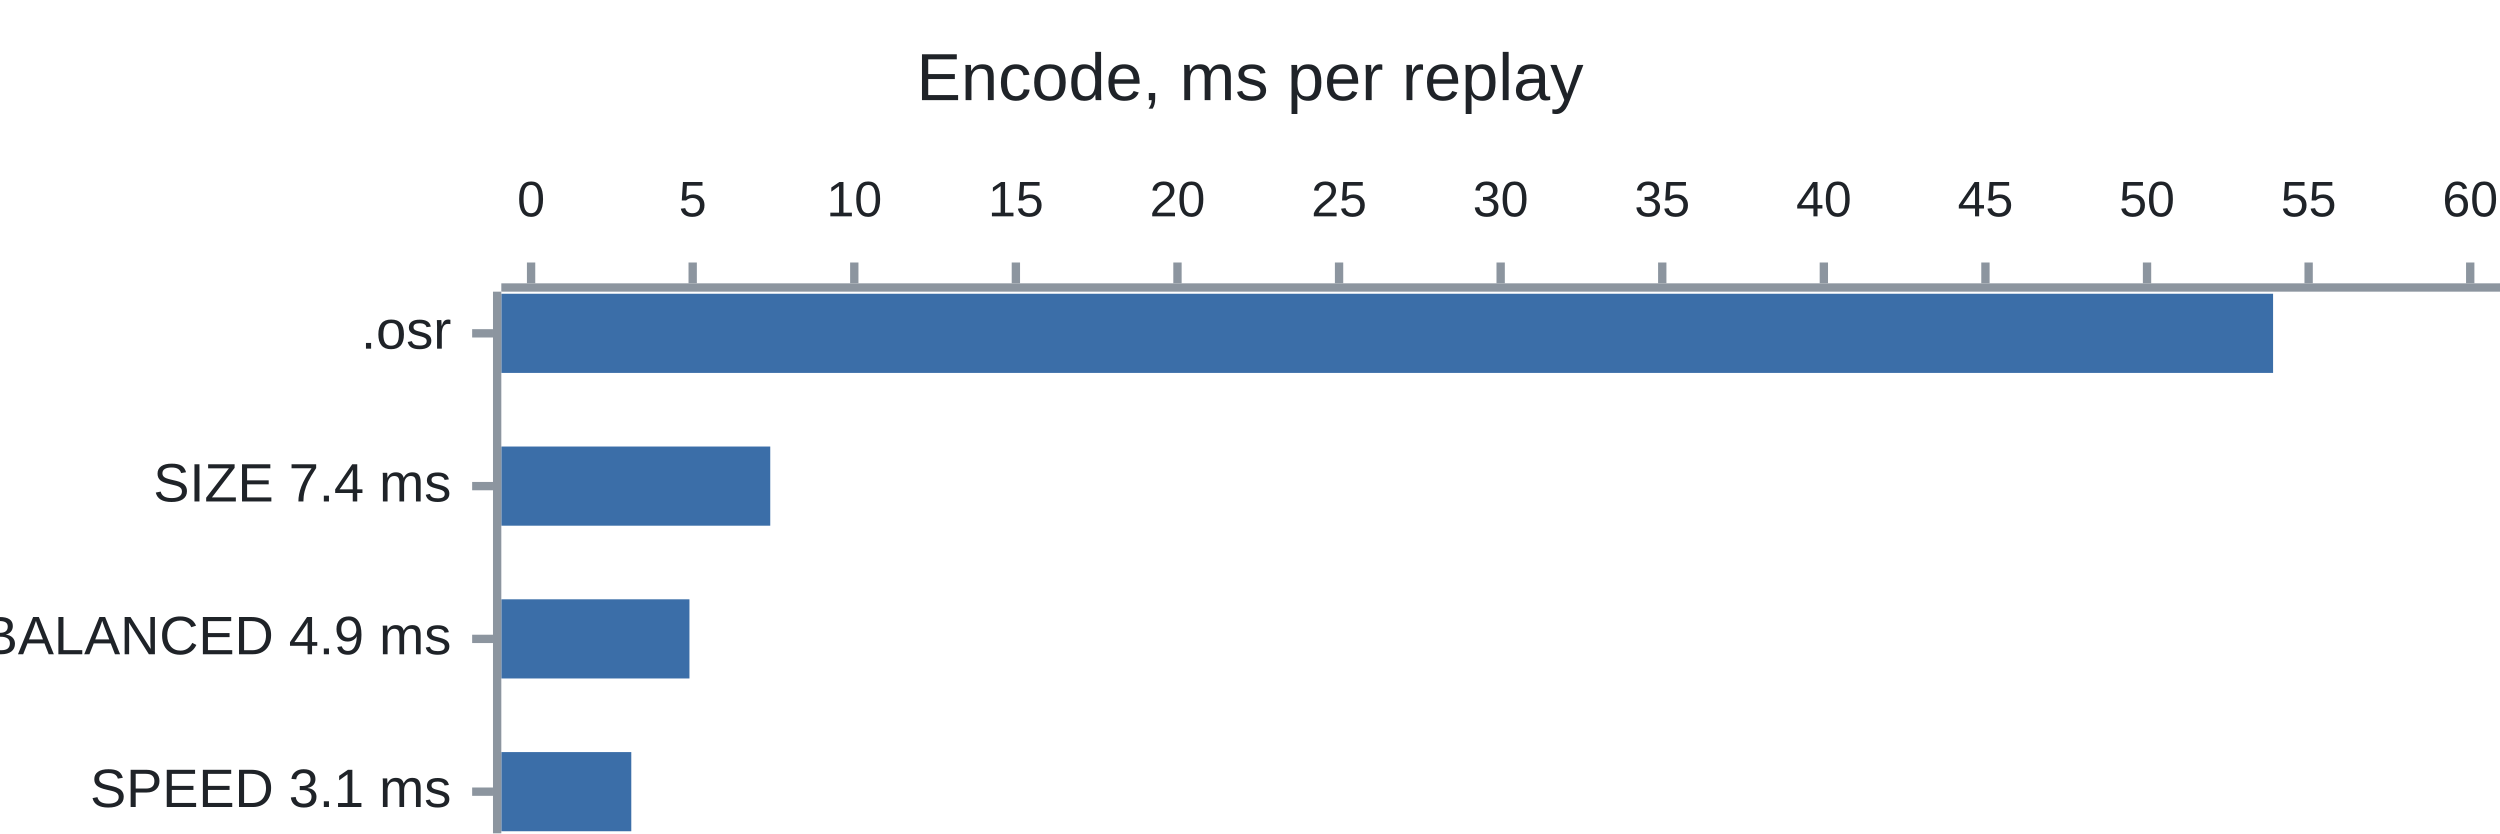
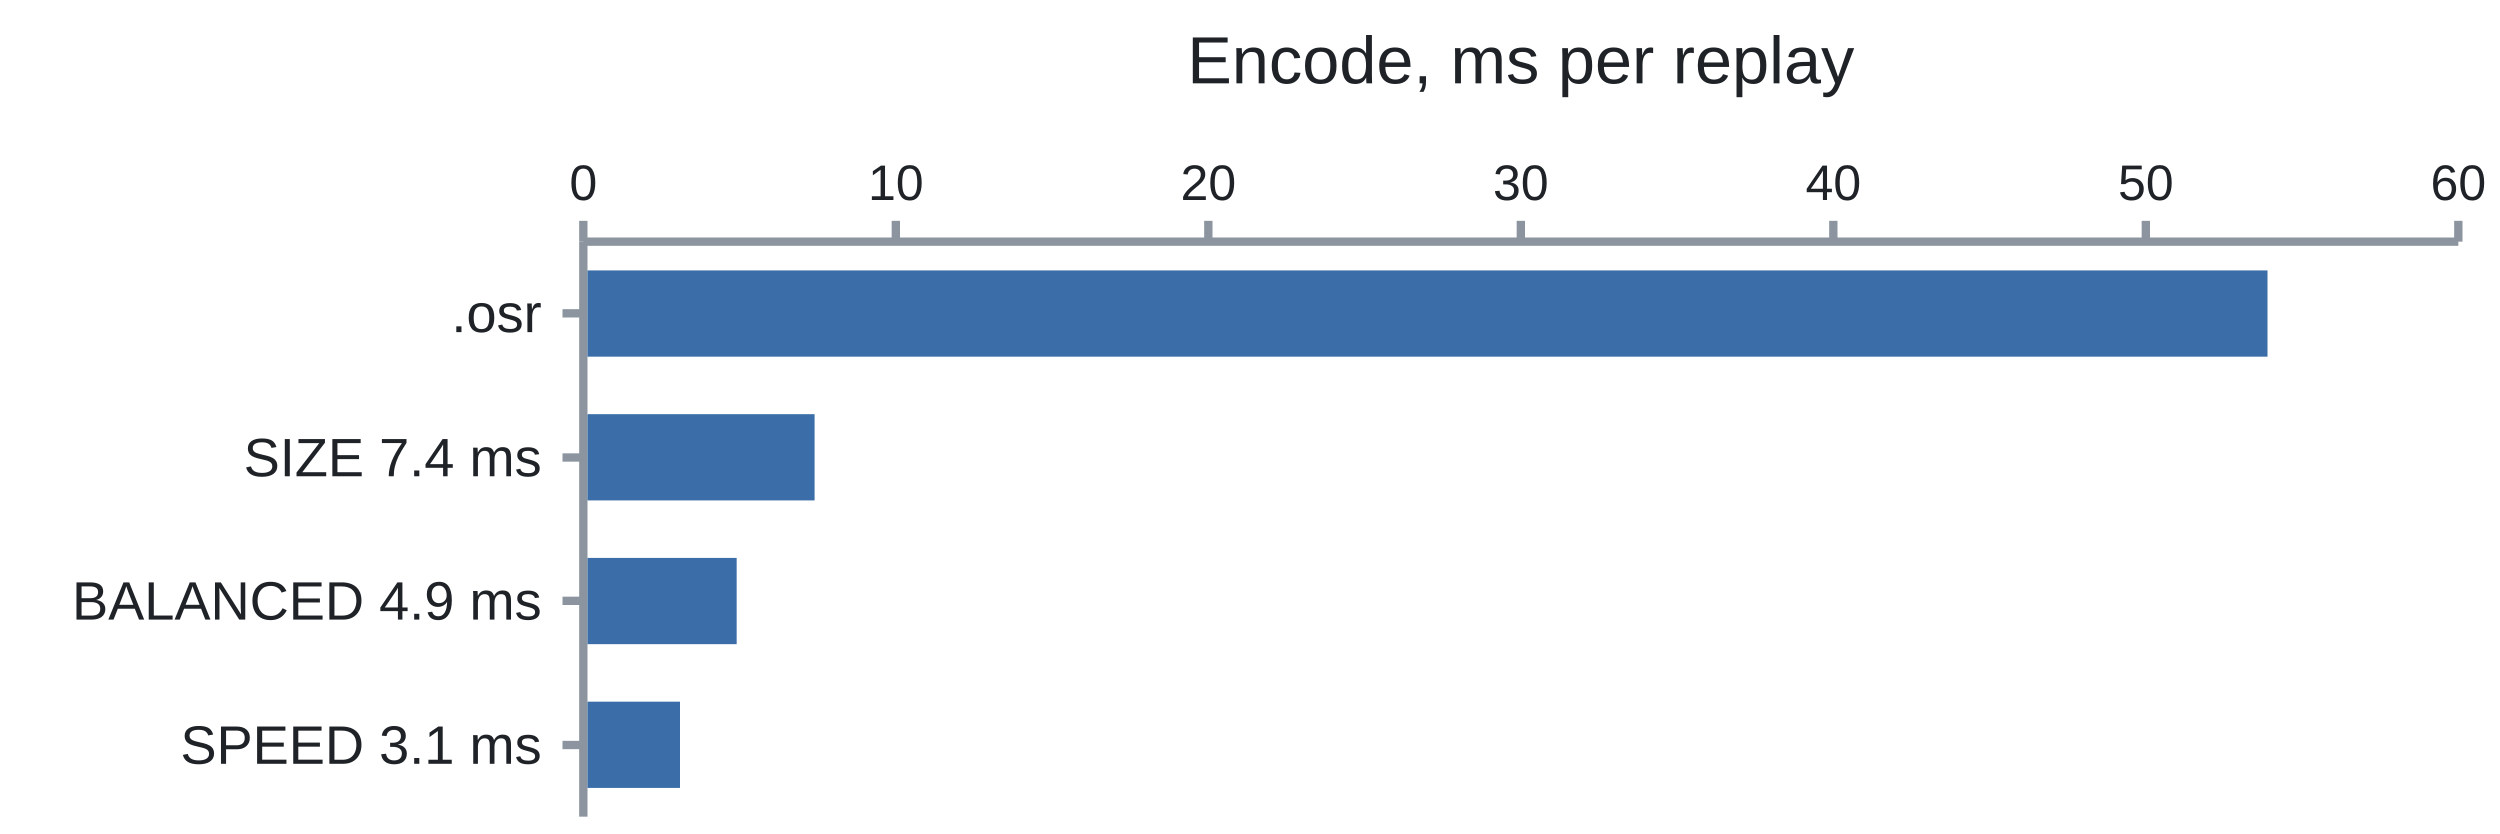
- <svg xmlns="http://www.w3.org/2000/svg" aria-roledescription="xychart" role="graphics-document document" viewBox="0 0 600 200" width="600" height="200" id="c22">
-   <style>#c22{font-family:"trebuchet ms",verdana,arial,sans-serif;font-size:16px;fill:#333;}#c22 .error-icon{fill:#552222;}#c22 .error-text{fill:#552222;stroke:#552222;}#c22 .edge-thickness-normal{stroke-width:1px;}#c22 .edge-thickness-thick{stroke-width:3.5px;}#c22 .edge-pattern-solid{stroke-dasharray:0;}#c22 .edge-thickness-invisible{stroke-width:0;fill:none;}#c22 .edge-pattern-dashed{stroke-dasharray:3;}#c22 .edge-pattern-dotted{stroke-dasharray:2;}#c22 .marker{fill:#333333;stroke:#333333;}#c22 .marker.cross{stroke:#333333;}#c22 svg{font-family:"trebuchet ms",verdana,arial,sans-serif;font-size:16px;}#c22 p{margin:0;}#c22 :root{--mermaid-font-family:"trebuchet ms",verdana,arial,sans-serif;}</style>
-   <g />
-   <g class="main">
-     <rect fill="transparent" class="background" height="200" width="600" />
-     <g class="chart-title">
-       <text transform="translate(300, 19.5) rotate(0)" text-anchor="middle" dominant-baseline="middle" font-size="16" fill="#1f2328" y="0" x="0">Encode, ms per replay</text>
-     </g>
-     <g class="plot">
-       <g class="bar-plot-0">
-         <rect stroke-width="0" stroke="#3b6ea8" fill="#3b6ea8" height="19" width="425.223" y="70.5" x="120.316" />
-         <rect stroke-width="0" stroke="#3b6ea8" fill="#3b6ea8" height="19" width="64.545" y="107.167" x="120.316" />
-         <rect stroke-width="0" stroke="#3b6ea8" fill="#3b6ea8" height="19" width="45.153" y="143.833" x="120.316" />
-         <rect stroke-width="0" stroke="#3b6ea8" fill="#3b6ea8" height="19" width="31.192" y="180.5" x="120.316" />
-       </g>
-     </g>
-     <g class="left-axis">
-       <g class="axisl-line">
-         <path stroke-width="2" stroke="#8c959f" fill="none" d="M 119.316,70 L 119.316,200" />
-       </g>
-       <g class="label">
-         <text transform="translate(108.3159, 80) rotate(0)" text-anchor="end" dominant-baseline="middle" font-size="13" fill="#1f2328" y="0" x="0">.osr</text>
-         <text transform="translate(108.3159, 116.6667) rotate(0)" text-anchor="end" dominant-baseline="middle" font-size="13" fill="#1f2328" y="0" x="0">SIZE 7.4 ms</text>
-         <text transform="translate(108.3159, 153.3333) rotate(0)" text-anchor="end" dominant-baseline="middle" font-size="13" fill="#1f2328" y="0" x="0">BALANCED 4.9 ms</text>
-         <text transform="translate(108.3159, 190) rotate(0)" text-anchor="end" dominant-baseline="middle" font-size="13" fill="#1f2328" y="0" x="0">SPEED 3.1 ms</text>
-       </g>
-       <g class="ticks">
-         <path stroke-width="2" stroke="#8c959f" fill="none" d="M 118.316,80 L 113.316,80" />
-         <path stroke-width="2" stroke="#8c959f" fill="none" d="M 118.316,116.667 L 113.316,116.667" />
-         <path stroke-width="2" stroke="#8c959f" fill="none" d="M 118.316,153.333 L 113.316,153.333" />
-         <path stroke-width="2" stroke="#8c959f" fill="none" d="M 118.316,190 L 113.316,190" />
-       </g>
-     </g>
-     <g class="top-axis">
-       <g class="axis-line">
-         <path stroke-width="2" stroke="#8c959f" fill="none" d="M 120.316,69 L 600,69" />
-       </g>
-       <g class="label">
-         <text transform="translate(127.4624, 44) rotate(0)" text-anchor="middle" dominant-baseline="text-before-edge" font-size="12" fill="#1f2328" y="0" x="0">0</text>
-         <text transform="translate(166.245, 44) rotate(0)" text-anchor="middle" dominant-baseline="text-before-edge" font-size="12" fill="#1f2328" y="0" x="0">5</text>
-         <text transform="translate(205.0276, 44) rotate(0)" text-anchor="middle" dominant-baseline="text-before-edge" font-size="12" fill="#1f2328" y="0" x="0">10</text>
-         <text transform="translate(243.8102, 44) rotate(0)" text-anchor="middle" dominant-baseline="text-before-edge" font-size="12" fill="#1f2328" y="0" x="0">15</text>
-         <text transform="translate(282.5928, 44) rotate(0)" text-anchor="middle" dominant-baseline="text-before-edge" font-size="12" fill="#1f2328" y="0" x="0">20</text>
-         <text transform="translate(321.3754, 44) rotate(0)" text-anchor="middle" dominant-baseline="text-before-edge" font-size="12" fill="#1f2328" y="0" x="0">25</text>
-         <text transform="translate(360.158, 44) rotate(0)" text-anchor="middle" dominant-baseline="text-before-edge" font-size="12" fill="#1f2328" y="0" x="0">30</text>
-         <text transform="translate(398.9406, 44) rotate(0)" text-anchor="middle" dominant-baseline="text-before-edge" font-size="12" fill="#1f2328" y="0" x="0">35</text>
-         <text transform="translate(437.7231, 44) rotate(0)" text-anchor="middle" dominant-baseline="text-before-edge" font-size="12" fill="#1f2328" y="0" x="0">40</text>
-         <text transform="translate(476.5057, 44) rotate(0)" text-anchor="middle" dominant-baseline="text-before-edge" font-size="12" fill="#1f2328" y="0" x="0">45</text>
-         <text transform="translate(515.2883, 44) rotate(0)" text-anchor="middle" dominant-baseline="text-before-edge" font-size="12" fill="#1f2328" y="0" x="0">50</text>
-         <text transform="translate(554.0709, 44) rotate(0)" text-anchor="middle" dominant-baseline="text-before-edge" font-size="12" fill="#1f2328" y="0" x="0">55</text>
-         <text transform="translate(592.8535, 44) rotate(0)" text-anchor="middle" dominant-baseline="text-before-edge" font-size="12" fill="#1f2328" y="0" x="0">60</text>
-       </g>
-       <g class="ticks">
-         <path stroke-width="2" stroke="#8c959f" fill="none" d="M 127.462,68 L 127.462,63" />
-         <path stroke-width="2" stroke="#8c959f" fill="none" d="M 166.245,68 L 166.245,63" />
-         <path stroke-width="2" stroke="#8c959f" fill="none" d="M 205.028,68 L 205.028,63" />
-         <path stroke-width="2" stroke="#8c959f" fill="none" d="M 243.81,68 L 243.81,63" />
-         <path stroke-width="2" stroke="#8c959f" fill="none" d="M 282.593,68 L 282.593,63" />
-         <path stroke-width="2" stroke="#8c959f" fill="none" d="M 321.375,68 L 321.375,63" />
-         <path stroke-width="2" stroke="#8c959f" fill="none" d="M 360.158,68 L 360.158,63" />
-         <path stroke-width="2" stroke="#8c959f" fill="none" d="M 398.941,68 L 398.941,63" />
-         <path stroke-width="2" stroke="#8c959f" fill="none" d="M 437.723,68 L 437.723,63" />
-         <path stroke-width="2" stroke="#8c959f" fill="none" d="M 476.506,68 L 476.506,63" />
-         <path stroke-width="2" stroke="#8c959f" fill="none" d="M 515.288,68 L 515.288,63" />
-         <path stroke-width="2" stroke="#8c959f" fill="none" d="M 554.071,68 L 554.071,63" />
-         <path stroke-width="2" stroke="#8c959f" fill="none" d="M 592.854,68 L 592.854,63" />
-       </g>
-     </g>
-   </g>
-   <g class="mermaid-tmp-group" />
+ <svg xmlns="http://www.w3.org/2000/svg" width="600" height="200" viewBox="0 0 600 200" font-family="&quot;trebuchet ms&quot;, verdana, arial, sans-serif">
+   <text x="365.0" y="20" font-size="16" fill="#1f2328" text-anchor="middle">Encode, ms per replay</text>
+   <path d="M140 58H590M140 58V196" stroke="#8c959f" stroke-width="2" fill="none" />
+   <path d="M140.0 58v-5" stroke="#8c959f" stroke-width="2" />
+   <text x="140.0" y="48" font-size="12" fill="#1f2328" text-anchor="middle">0</text>
+   <path d="M215.0 58v-5" stroke="#8c959f" stroke-width="2" />
+   <text x="215.0" y="48" font-size="12" fill="#1f2328" text-anchor="middle">10</text>
+   <path d="M290.0 58v-5" stroke="#8c959f" stroke-width="2" />
+   <text x="290.0" y="48" font-size="12" fill="#1f2328" text-anchor="middle">20</text>
+   <path d="M365.0 58v-5" stroke="#8c959f" stroke-width="2" />
+   <text x="365.0" y="48" font-size="12" fill="#1f2328" text-anchor="middle">30</text>
+   <path d="M440.0 58v-5" stroke="#8c959f" stroke-width="2" />
+   <text x="440.0" y="48" font-size="12" fill="#1f2328" text-anchor="middle">40</text>
+   <path d="M515.0 58v-5" stroke="#8c959f" stroke-width="2" />
+   <text x="515.0" y="48" font-size="12" fill="#1f2328" text-anchor="middle">50</text>
+   <path d="M590.0 58v-5" stroke="#8c959f" stroke-width="2" />
+   <text x="590.0" y="48" font-size="12" fill="#1f2328" text-anchor="middle">60</text>
+   <path d="M140 75.2h-5" stroke="#8c959f" stroke-width="2" />
+   <text x="130" y="75.2" font-size="13" fill="#1f2328" text-anchor="end" dominant-baseline="central">.osr</text>
+   <rect x="141" y="64.9" width="403.2" height="20.7" fill="#3b6ea8" />
+   <path d="M140 109.8h-5" stroke="#8c959f" stroke-width="2" />
+   <text x="130" y="109.8" font-size="13" fill="#1f2328" text-anchor="end" dominant-baseline="central">SIZE 7.4 ms</text>
+   <rect x="141" y="99.4" width="54.5" height="20.7" fill="#3b6ea8" />
+   <path d="M140 144.2h-5" stroke="#8c959f" stroke-width="2" />
+   <text x="130" y="144.2" font-size="13" fill="#1f2328" text-anchor="end" dominant-baseline="central">BALANCED 4.9 ms</text>
+   <rect x="141" y="133.9" width="35.8" height="20.7" fill="#3b6ea8" />
+   <path d="M140 178.8h-5" stroke="#8c959f" stroke-width="2" />
+   <text x="130" y="178.8" font-size="13" fill="#1f2328" text-anchor="end" dominant-baseline="central">SPEED 3.1 ms</text>
+   <rect x="141" y="168.4" width="22.2" height="20.7" fill="#3b6ea8" />
</svg>
